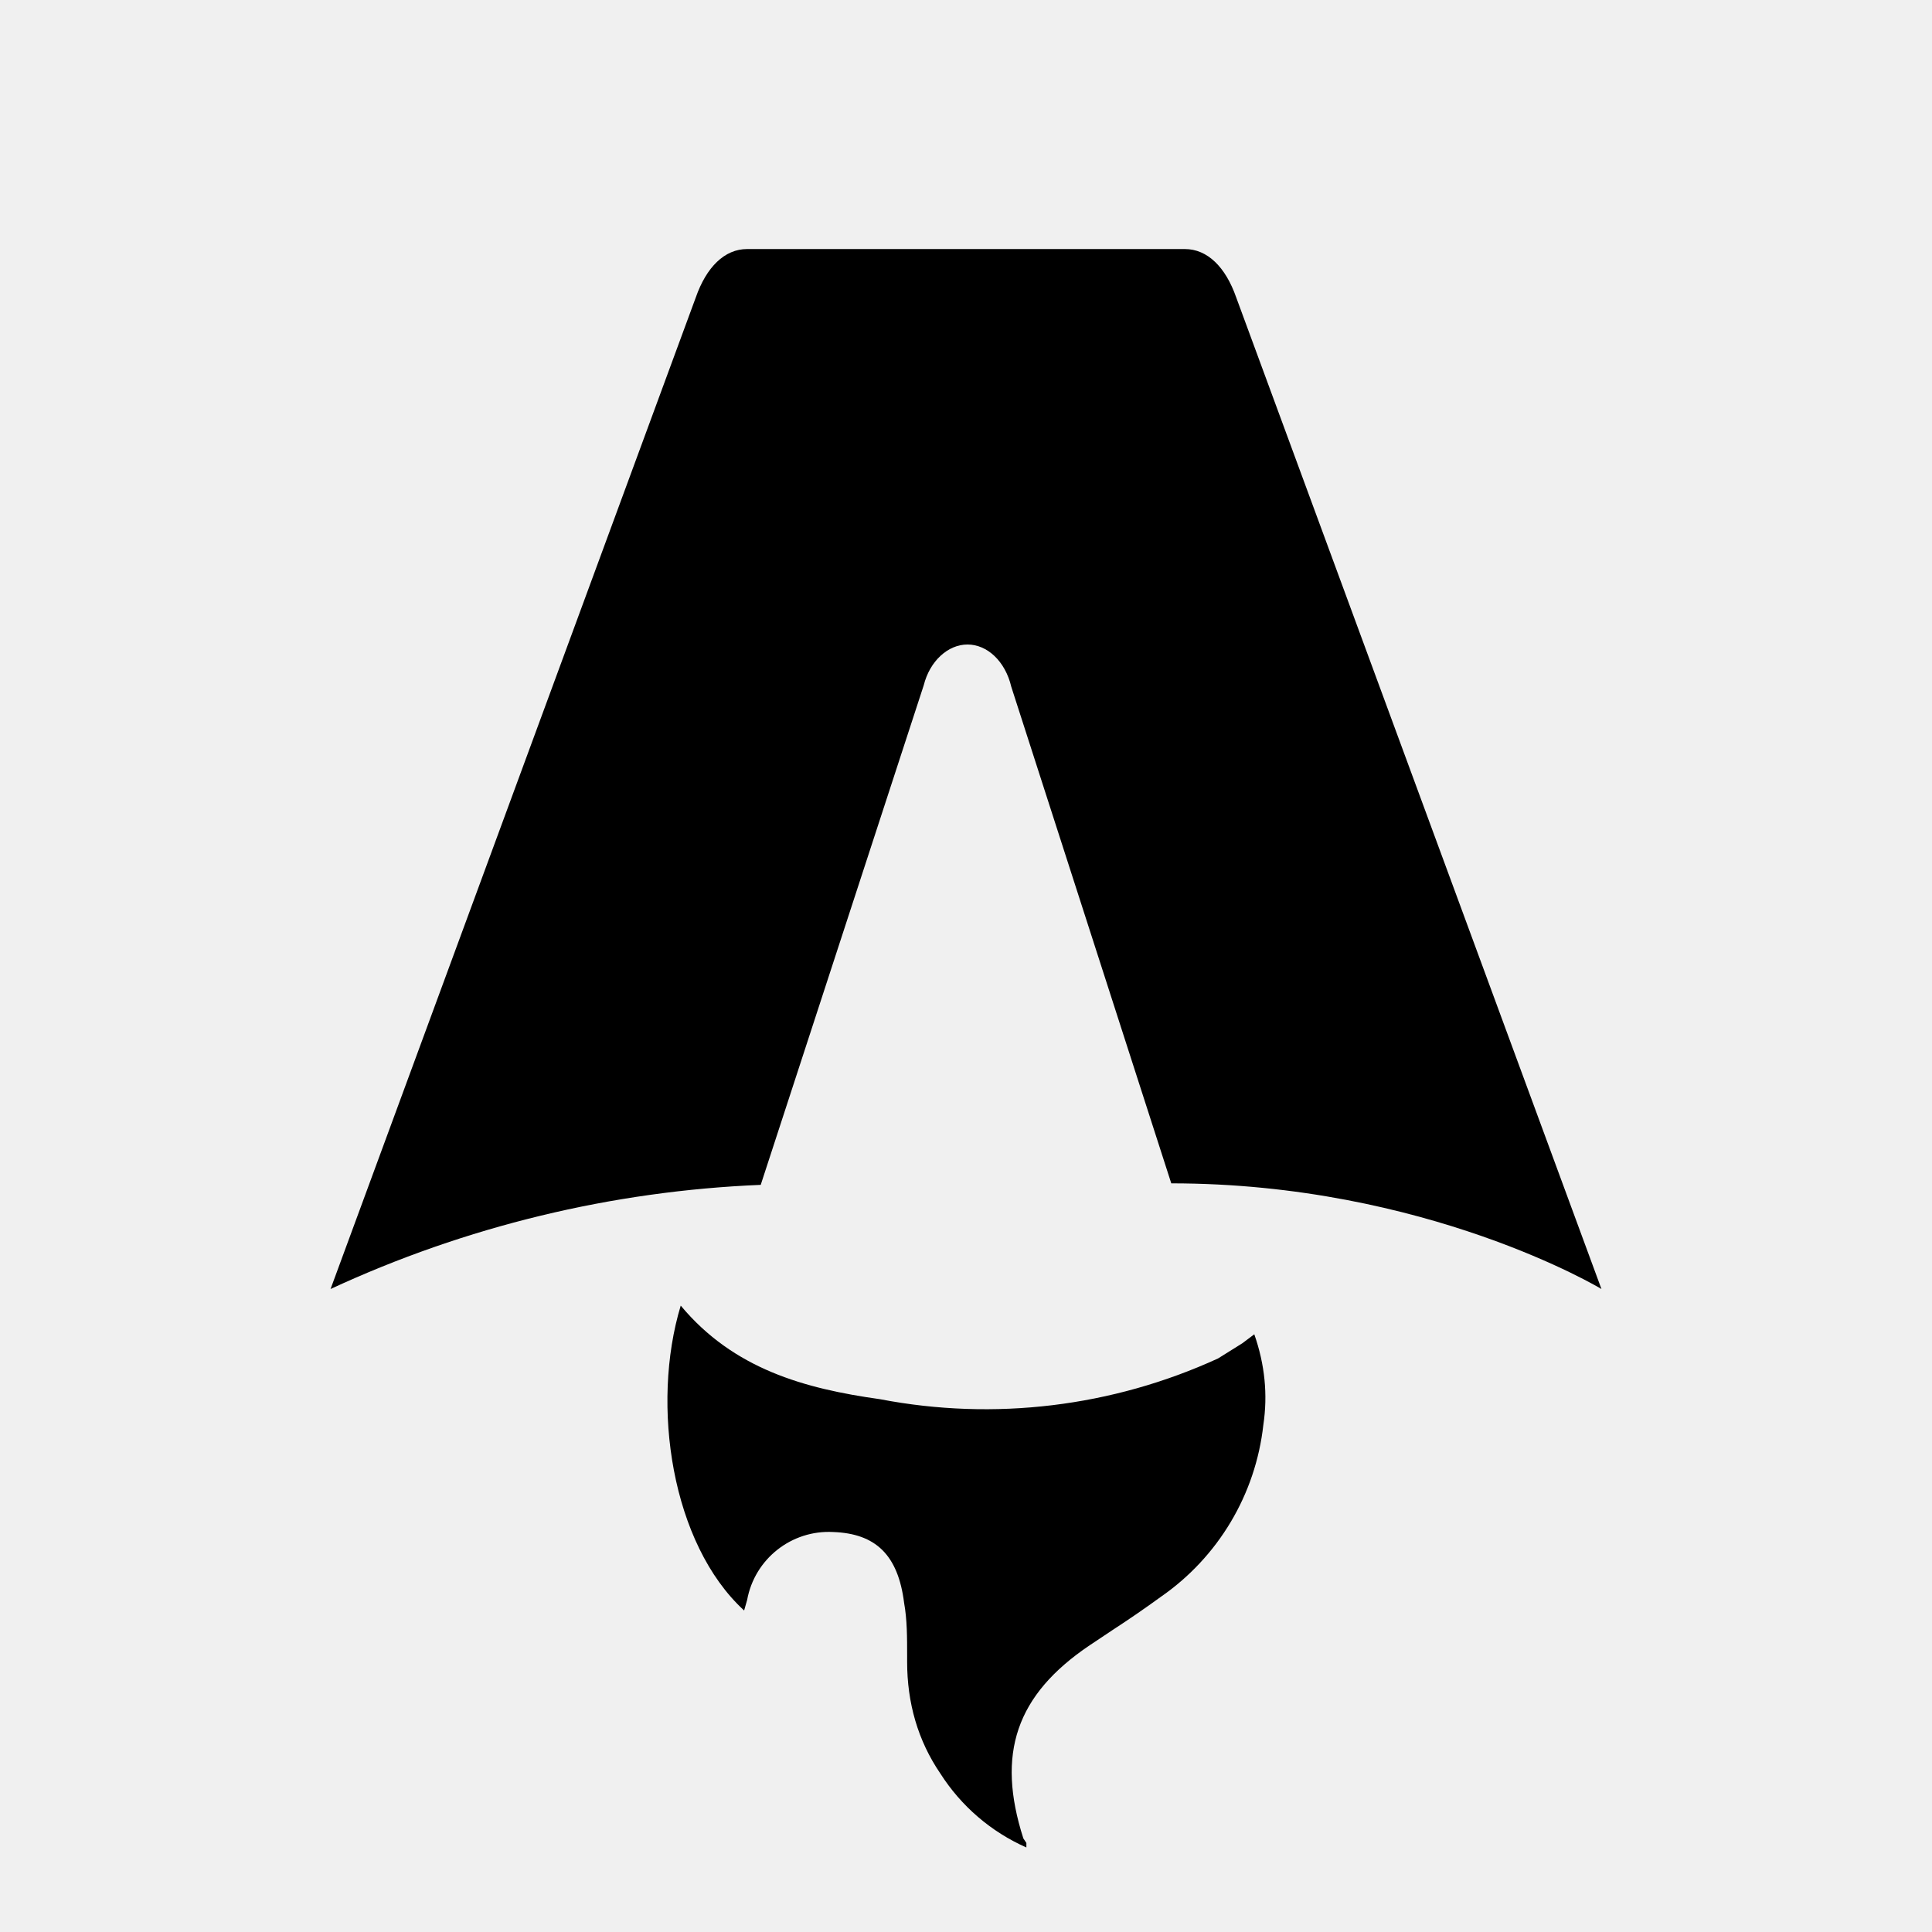
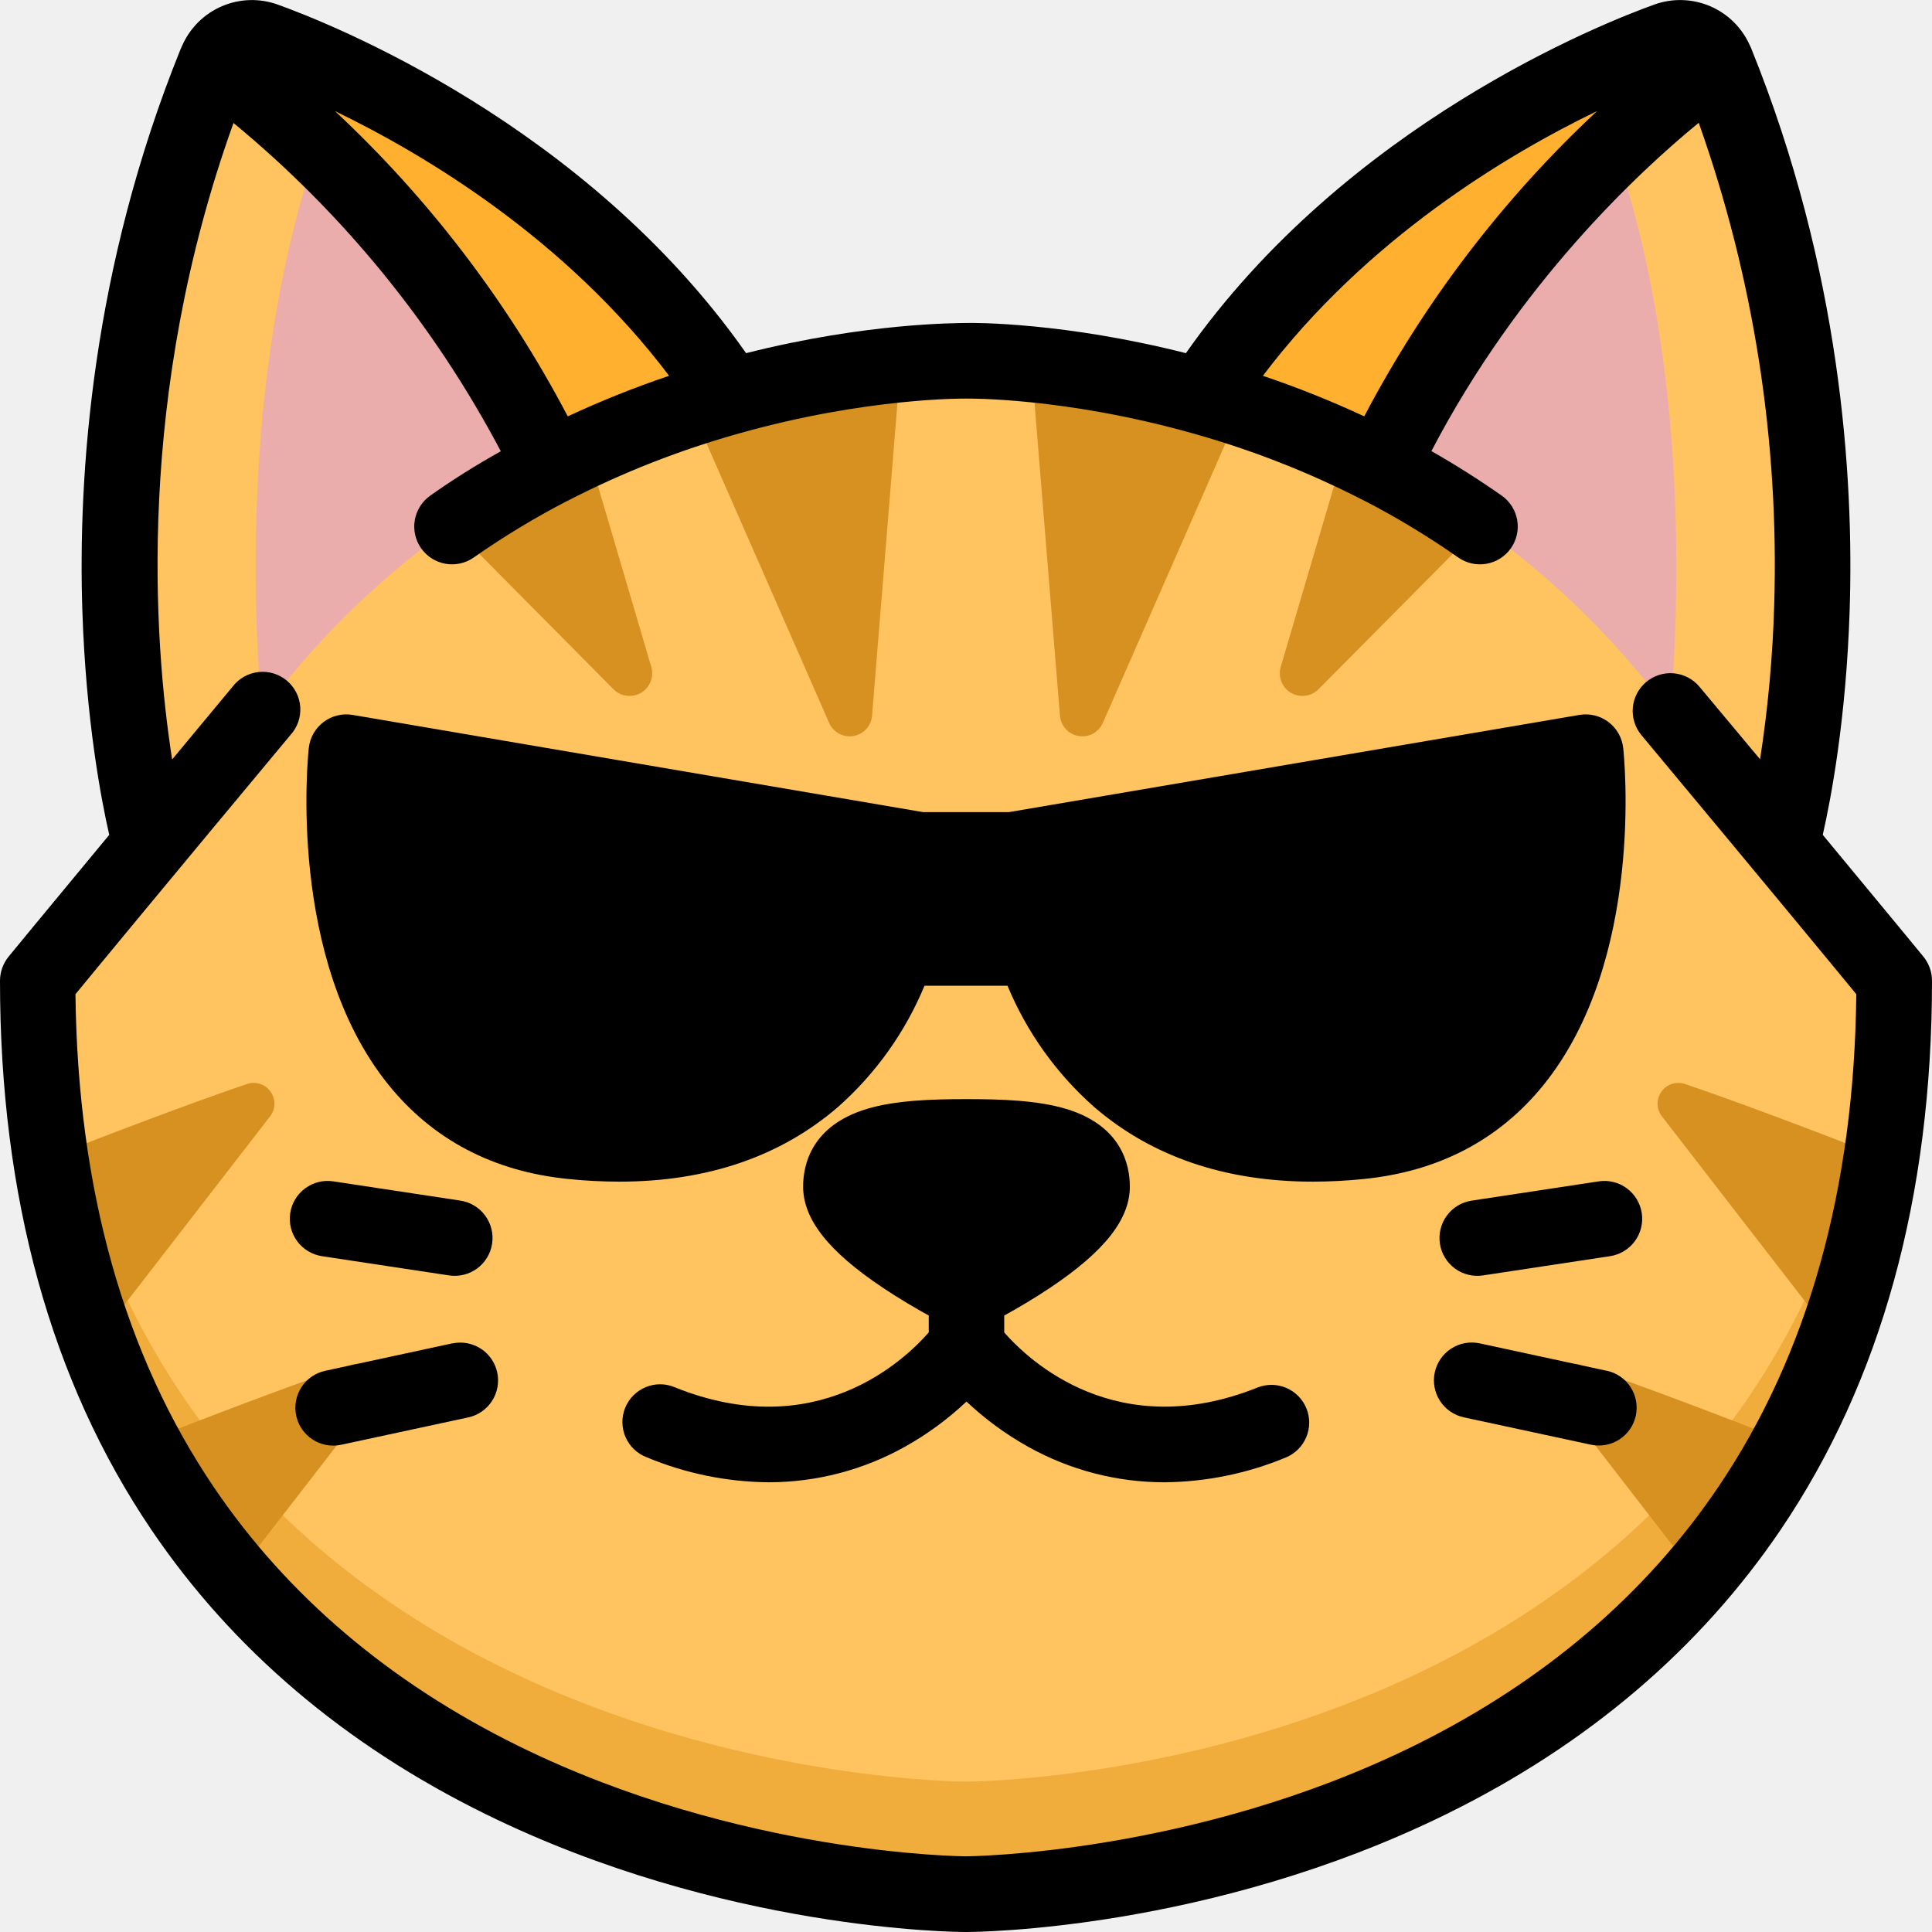
- <svg xmlns="http://www.w3.org/2000/svg" fill="none" viewBox="0 0 128 128">
-   <path d="M50.4 78.5a75.1 75.1 0 0 0-28.5 6.9l24.2-65.7c.7-2 1.9-3.2 3.4-3.2h29c1.5 0 2.7 1.2 3.4 3.2l24.2 65.7s-11.6-7-28.5-7L67 45.5c-.4-1.7-1.6-2.8-2.9-2.8-1.3 0-2.5 1.1-2.9 2.7L50.4 78.5Zm-1.1 28.2Zm-4.2-20.2c-2 6.6-.6 15.8 4.2 20.2a17.5 17.5 0 0 1 .2-.7 5.5 5.5 0 0 1 5.7-4.5c2.8.1 4.3 1.5 4.7 4.7.2 1.1.2 2.3.2 3.5v.4c0 2.7.7 5.2 2.2 7.4a13 13 0 0 0 5.7 4.9v-.3l-.2-.3c-1.8-5.6-.5-9.5 4.4-12.8l1.5-1a73 73 0 0 0 3.2-2.2 16 16 0 0 0 6.8-11.4c.3-2 .1-4-.6-6l-.8.6-1.6 1a37 37 0 0 1-22.4 2.7c-5-.7-9.7-2-13.2-6.2Z" />
-   <style>
-         path { fill: #000; }
-         @media (prefers-color-scheme: dark) {
-             path { fill: #FFF; }
-         }
-     </style>
+ <svg xmlns="http://www.w3.org/2000/svg" width="150" height="150" viewBox="0 0 150 150" fill="none">
+   <g clip-path="url(#clip0_153_318)">
+     <path d="M138.316 65.555C138.316 65.555 146.306 37.107 133.233 4.834C132.945 4.11 132.387 3.526 131.676 3.206C130.966 2.885 130.158 2.854 129.425 3.117C122.648 5.549 104.229 13.989 93.325 30.794C82.881 27.858 75 28.005 75 28.005C75 28.005 67.119 27.858 56.666 30.794C45.765 13.989 27.343 5.549 20.566 3.117C19.833 2.854 19.026 2.885 18.315 3.206C17.605 3.526 17.046 4.11 16.758 4.834C3.694 37.107 11.684 65.555 11.684 65.555L11.815 65.396C5.335 73.201 2.93 76.142 2.93 76.142C2.93 147.07 75 147.07 75 147.07C75 147.07 147.07 147.07 147.07 76.151C147.07 76.142 144.697 73.242 138.316 65.555Z" fill="#FFC360" />
+     <path d="M42.773 36.249C37.4 24.979 30.143 16.649 24.662 11.426C19.23 27.264 19.479 44.883 20.303 55.195L22.878 52.105C28.382 45.542 35.148 40.15 42.773 36.249Z" fill="#EBACAC" />
+     <path d="M20.566 3.117C19.833 2.854 19.026 2.885 18.315 3.206C17.605 3.526 17.046 4.11 16.758 4.834C16.758 4.834 32.947 15.609 42.773 36.249C47.213 33.965 51.872 32.137 56.681 30.794C45.765 13.989 27.343 5.549 20.566 3.117Z" fill="#FFB02F" />
+     <path d="M129.434 3.117C130.167 2.854 130.974 2.885 131.685 3.206C132.395 3.526 132.954 4.11 133.242 4.834C133.242 4.834 117.062 15.609 107.25 36.249C102.811 33.965 98.151 32.137 93.343 30.794C104.235 13.989 122.657 5.549 129.434 3.117Z" fill="#FFB02F" />
+     <path d="M67.705 55.562L69.923 28.28C64.396 28.839 58.945 29.987 53.663 31.705L64.374 56.121C64.529 56.477 64.799 56.772 65.14 56.957C65.481 57.142 65.875 57.208 66.258 57.144C66.641 57.079 66.992 56.889 67.254 56.602C67.516 56.315 67.675 55.949 67.705 55.562Z" fill="#D69120" />
+     <path d="M75 138.325C75 138.325 8.681 138.325 3.284 75.715L2.93 76.143C2.93 147.07 75 147.07 75 147.07C75 147.07 147.07 147.07 147.07 76.151L146.722 75.724C141.319 138.322 75 138.325 75 138.325Z" fill="#F1AD3C" />
+     <path d="M19.178 84.161C14.555 85.734 8.496 88.049 3.917 89.842C4.63 94.692 5.835 99.457 7.515 104.063L20.965 86.678C21.178 86.404 21.297 86.07 21.305 85.723C21.312 85.377 21.208 85.037 21.007 84.755C20.807 84.472 20.52 84.262 20.191 84.155C19.861 84.048 19.506 84.05 19.178 84.161Z" fill="#D69120" />
+     <path d="M18.243 122.44L29.042 108.48C29.255 108.206 29.375 107.871 29.382 107.524C29.389 107.176 29.284 106.836 29.082 106.554C28.88 106.271 28.592 106.061 28.261 105.955C27.931 105.85 27.575 105.854 27.246 105.967C22.31 107.645 15.738 110.171 11.077 112.002C13.081 115.731 15.483 119.231 18.243 122.44Z" fill="#D69120" />
+     <path d="M130.822 84.161C135.446 85.734 141.501 88.049 146.083 89.842C145.37 94.692 144.165 99.457 142.486 104.063L129.035 86.678C128.822 86.404 128.703 86.07 128.696 85.723C128.688 85.377 128.792 85.037 128.993 84.755C129.193 84.472 129.48 84.262 129.809 84.155C130.139 84.048 130.494 84.05 130.822 84.161Z" fill="#D69120" />
+     <path d="M131.757 122.44L120.958 108.48C120.746 108.207 120.628 107.873 120.621 107.527C120.614 107.181 120.719 106.843 120.919 106.561C121.12 106.279 121.405 106.069 121.734 105.962C122.063 105.855 122.417 105.857 122.745 105.967C127.682 107.646 134.253 110.171 138.914 112.002C136.914 115.73 134.514 119.23 131.757 122.44Z" fill="#D69120" />
+     <path d="M47.672 53.552C47.95 53.814 48.305 53.978 48.685 54.02C49.064 54.062 49.447 53.98 49.776 53.785C50.104 53.59 50.36 53.293 50.505 52.94C50.649 52.586 50.675 52.196 50.578 51.826L45.58 34.863C41.915 36.551 38.407 38.562 35.101 40.875L47.672 53.552Z" fill="#D69120" />
+     <path d="M102.328 53.552L114.9 40.881C111.593 38.566 108.086 36.553 104.42 34.863L99.422 51.826C99.325 52.196 99.351 52.586 99.496 52.94C99.64 53.293 99.896 53.59 100.225 53.785C100.553 53.98 100.936 54.062 101.315 54.02C101.695 53.978 102.051 53.814 102.328 53.552Z" fill="#D69120" />
+     <path d="M85.626 56.121L96.337 31.705C91.055 29.986 85.604 28.838 80.077 28.28L82.295 55.562C82.325 55.949 82.484 56.315 82.746 56.602C83.008 56.889 83.359 57.079 83.742 57.144C84.125 57.208 84.519 57.142 84.86 56.957C85.201 56.772 85.471 56.477 85.626 56.121Z" fill="#D69120" />
+     <path d="M107.241 36.249C112.6 24.979 119.856 16.649 125.338 11.411C130.77 27.264 130.521 44.883 129.697 55.195L127.122 52.105C121.623 45.542 114.862 40.151 107.241 36.249Z" fill="#EBACAC" />
+     <path d="M97.664 107.716C86.728 112.11 79.881 105.639 77.968 103.45V102.138C78.943 101.599 80.238 100.849 81.545 99.973C85.758 97.154 87.721 94.661 87.721 92.124C87.721 90.434 87.079 87.398 82.784 86.098C80.566 85.427 77.751 85.336 75.038 85.336C72.325 85.336 69.51 85.427 67.295 86.098C62.997 87.398 62.355 90.434 62.355 92.124C62.355 94.661 64.318 97.154 68.534 99.973C69.841 100.852 71.136 101.599 72.108 102.138V103.447C70.184 105.65 63.34 112.113 52.412 107.716C52.053 107.561 51.667 107.48 51.276 107.476C50.885 107.473 50.498 107.548 50.136 107.697C49.775 107.846 49.447 108.065 49.172 108.343C48.897 108.62 48.68 108.95 48.534 109.313C48.388 109.676 48.316 110.064 48.323 110.454C48.329 110.845 48.414 111.231 48.572 111.588C48.729 111.946 48.957 112.268 49.241 112.537C49.525 112.805 49.86 113.014 50.227 113.15C53.221 114.398 56.428 115.055 59.672 115.084C63.393 115.084 67.051 114.127 70.295 112.304C72.013 111.34 73.605 110.169 75.038 108.817C76.472 110.169 78.066 111.34 79.784 112.304C83.028 114.127 86.686 115.084 90.407 115.084C93.651 115.055 96.858 114.398 99.853 113.15C100.561 112.852 101.125 112.287 101.42 111.577C101.716 110.867 101.721 110.069 101.434 109.356C101.146 108.642 100.59 108.07 99.885 107.764C99.18 107.457 98.382 107.44 97.664 107.716Z" fill="black" />
+     <path d="M126.026 58.078C125.983 57.681 125.859 57.297 125.662 56.949C125.465 56.601 125.199 56.297 124.88 56.057C124.561 55.816 124.196 55.642 123.808 55.548C123.42 55.453 123.016 55.439 122.622 55.506L78.331 63.053H71.669L27.378 55.506C26.984 55.439 26.581 55.453 26.192 55.548C25.804 55.642 25.439 55.816 25.12 56.057C24.801 56.297 24.535 56.601 24.338 56.949C24.141 57.297 24.017 57.681 23.974 58.078C23.901 58.746 22.289 74.508 30.176 84.24C33.624 88.497 38.309 90.952 44.104 91.535C45.421 91.671 46.744 91.74 48.068 91.743C54.905 91.743 60.615 89.792 65.086 85.925C67.999 83.341 70.287 80.129 71.778 76.532H78.223C79.717 80.13 82.009 83.342 84.926 85.925C89.397 89.792 95.107 91.743 101.944 91.743C103.268 91.74 104.591 91.671 105.908 91.535C111.703 90.949 116.388 88.497 119.836 84.24C127.711 74.508 126.1 58.746 126.026 58.078Z" fill="black" />
+     <path d="M25.011 97.532L34.863 99.023C35.245 99.081 35.634 99.063 36.008 98.971C36.383 98.878 36.735 98.712 37.046 98.484C37.356 98.255 37.619 97.967 37.818 97.636C38.017 97.306 38.15 96.94 38.207 96.558C38.265 96.177 38.247 95.788 38.154 95.413C38.062 95.039 37.896 94.686 37.667 94.376C37.438 94.065 37.151 93.802 36.82 93.603C36.49 93.404 36.123 93.272 35.742 93.214L25.878 91.72C25.107 91.603 24.322 91.797 23.695 92.26C23.068 92.722 22.65 93.415 22.534 94.185C22.417 94.956 22.611 95.741 23.074 96.368C23.536 96.995 24.229 97.413 24.999 97.529L25.011 97.532Z" fill="black" />
+     <path d="M35.118 104.297L25.254 106.427C24.492 106.59 23.826 107.049 23.403 107.703C22.98 108.357 22.834 109.153 22.997 109.915C23.16 110.676 23.619 111.342 24.273 111.766C24.927 112.189 25.723 112.335 26.485 112.172L36.349 110.048C37.111 109.885 37.776 109.426 38.2 108.771C38.623 108.117 38.769 107.322 38.606 106.56C38.443 105.798 37.984 105.132 37.33 104.709C36.676 104.286 35.88 104.14 35.118 104.303V104.297Z" fill="black" />
+     <path d="M124.113 91.723L114.258 93.217C113.876 93.275 113.51 93.407 113.18 93.606C112.85 93.805 112.562 94.068 112.333 94.378C112.105 94.688 111.939 95.041 111.847 95.415C111.754 95.79 111.736 96.178 111.794 96.56C111.852 96.941 111.984 97.307 112.183 97.637C112.382 97.967 112.645 98.255 112.955 98.484C113.265 98.713 113.618 98.878 113.992 98.971C114.366 99.063 114.755 99.081 115.137 99.023L125.001 97.529C125.382 97.472 125.749 97.339 126.079 97.14C126.409 96.941 126.697 96.678 126.926 96.368C127.155 96.057 127.321 95.705 127.413 95.33C127.506 94.956 127.524 94.567 127.466 94.185C127.408 93.804 127.276 93.437 127.077 93.107C126.878 92.777 126.615 92.489 126.305 92.26C125.994 92.031 125.642 91.865 125.267 91.773C124.892 91.68 124.503 91.662 124.122 91.72L124.113 91.723Z" fill="black" />
+     <path d="M124.746 106.427L114.882 104.297C114.12 104.134 113.325 104.28 112.671 104.703C112.017 105.126 111.557 105.792 111.394 106.554C111.231 107.316 111.377 108.111 111.801 108.766C112.224 109.42 112.89 109.879 113.652 110.042L123.516 112.166C124.278 112.329 125.073 112.183 125.727 111.76C126.381 111.336 126.84 110.671 127.004 109.909C127.167 109.147 127.021 108.351 126.597 107.697C126.174 107.043 125.508 106.584 124.746 106.421V106.427Z" fill="black" />
+     <path d="M149.338 74.279C149.306 74.241 147.123 71.575 141.519 64.817C142.14 62.086 143.332 55.881 143.607 47.394C143.947 36.943 142.896 20.889 135.958 3.741C135.926 3.665 135.891 3.592 135.855 3.519C135.248 2.153 134.147 1.068 132.773 0.48C131.398 -0.107 129.853 -0.153 128.446 0.352C124.471 1.778 104.552 9.624 92.074 27.419C82.699 25.043 75.741 25.055 75 25.075C74.259 25.096 67.31 25.052 57.926 27.419C45.448 9.624 25.529 1.778 21.554 0.352C20.149 -0.152 18.606 -0.106 17.234 0.481C15.862 1.068 14.762 2.152 14.156 3.516C14.115 3.596 14.077 3.678 14.042 3.762C7.104 20.889 6.053 36.943 6.393 47.394C6.671 55.89 7.857 62.086 8.481 64.817C2.877 71.575 0.694 74.241 0.662 74.279C0.234 74.806 -0 75.464 1.49803e-07 76.143C1.49803e-07 92.918 3.958 107.268 11.766 118.793C18.035 128.042 26.751 135.46 37.673 140.833C56.089 149.895 74.235 150 75 150C75.765 150 93.911 149.895 112.327 140.833C123.249 135.46 131.956 128.042 138.234 118.793C146.042 107.268 150 92.918 150 76.143C150 75.464 149.766 74.806 149.338 74.279ZM123.993 8.625C116.679 15.453 110.569 23.466 105.92 32.326C103.357 31.132 100.73 30.081 98.051 29.177C106.078 18.557 116.953 12.029 123.993 8.625ZM51.949 29.177C49.27 30.081 46.643 31.132 44.08 32.326C39.431 23.466 33.321 15.453 26.007 8.625C33.047 12.029 43.922 18.557 51.949 29.177ZM133.444 115.398C127.787 123.788 119.871 130.544 109.916 135.475C92.71 143.997 75.173 144.123 75 144.123C74.827 144.123 57.466 144.026 40.26 135.56C30.261 130.641 22.307 123.888 16.62 115.491C9.645 105.196 6.029 92.312 5.859 77.189C7.523 75.164 12.46 69.176 22.541 57.076C22.81 56.785 23.017 56.442 23.15 56.068C23.282 55.694 23.337 55.297 23.312 54.901C23.286 54.505 23.181 54.118 23.001 53.764C22.822 53.411 22.573 53.097 22.268 52.842C21.964 52.588 21.611 52.398 21.231 52.283C20.852 52.169 20.452 52.133 20.058 52.178C19.664 52.223 19.283 52.347 18.938 52.543C18.593 52.74 18.292 53.004 18.053 53.32L13.365 58.966C11.93 49.767 10.526 30.689 18.129 9.548C26.665 16.587 33.719 25.251 38.883 35.036C36.984 36.093 35.162 37.238 33.416 38.473C32.778 38.919 32.343 39.6 32.207 40.367C32.071 41.133 32.245 41.923 32.691 42.561C33.137 43.199 33.818 43.634 34.585 43.77C35.352 43.906 36.141 43.732 36.779 43.286C39.088 41.669 41.502 40.207 44.004 38.909H44.019L44.06 38.886C48.334 36.681 52.824 34.92 57.457 33.63C67.321 30.858 74.874 30.949 74.944 30.946C74.981 30.949 75.019 30.949 75.056 30.946C75.129 30.946 82.62 30.841 92.543 33.63C97.176 34.92 101.666 36.681 105.94 38.886L105.981 38.909H105.996C108.498 40.207 110.912 41.669 113.221 43.286C113.859 43.732 114.648 43.906 115.415 43.77C116.182 43.634 116.863 43.199 117.309 42.561C117.755 41.923 117.929 41.133 117.793 40.367C117.657 39.6 117.222 38.919 116.584 38.473C114.826 37.242 113.01 36.092 111.135 35.022C117.914 22.02 127.198 13.377 131.889 9.533C136.152 21.547 138.139 34.25 137.748 46.992C137.632 50.998 137.266 54.992 136.652 58.951L131.947 53.32C131.449 52.723 130.734 52.348 129.96 52.277C129.185 52.207 128.414 52.447 127.816 52.945C127.219 53.444 126.844 54.158 126.773 54.933C126.703 55.708 126.943 56.479 127.441 57.076C137.522 69.176 142.459 75.164 144.123 77.189C143.971 92.265 140.379 105.117 133.444 115.398Z" fill="black" />
+   </g>
+   <defs>
+     <clipPath id="clip0_153_318">
+       <rect width="150" height="150" fill="white" />
+     </clipPath>
+   </defs>
</svg>
